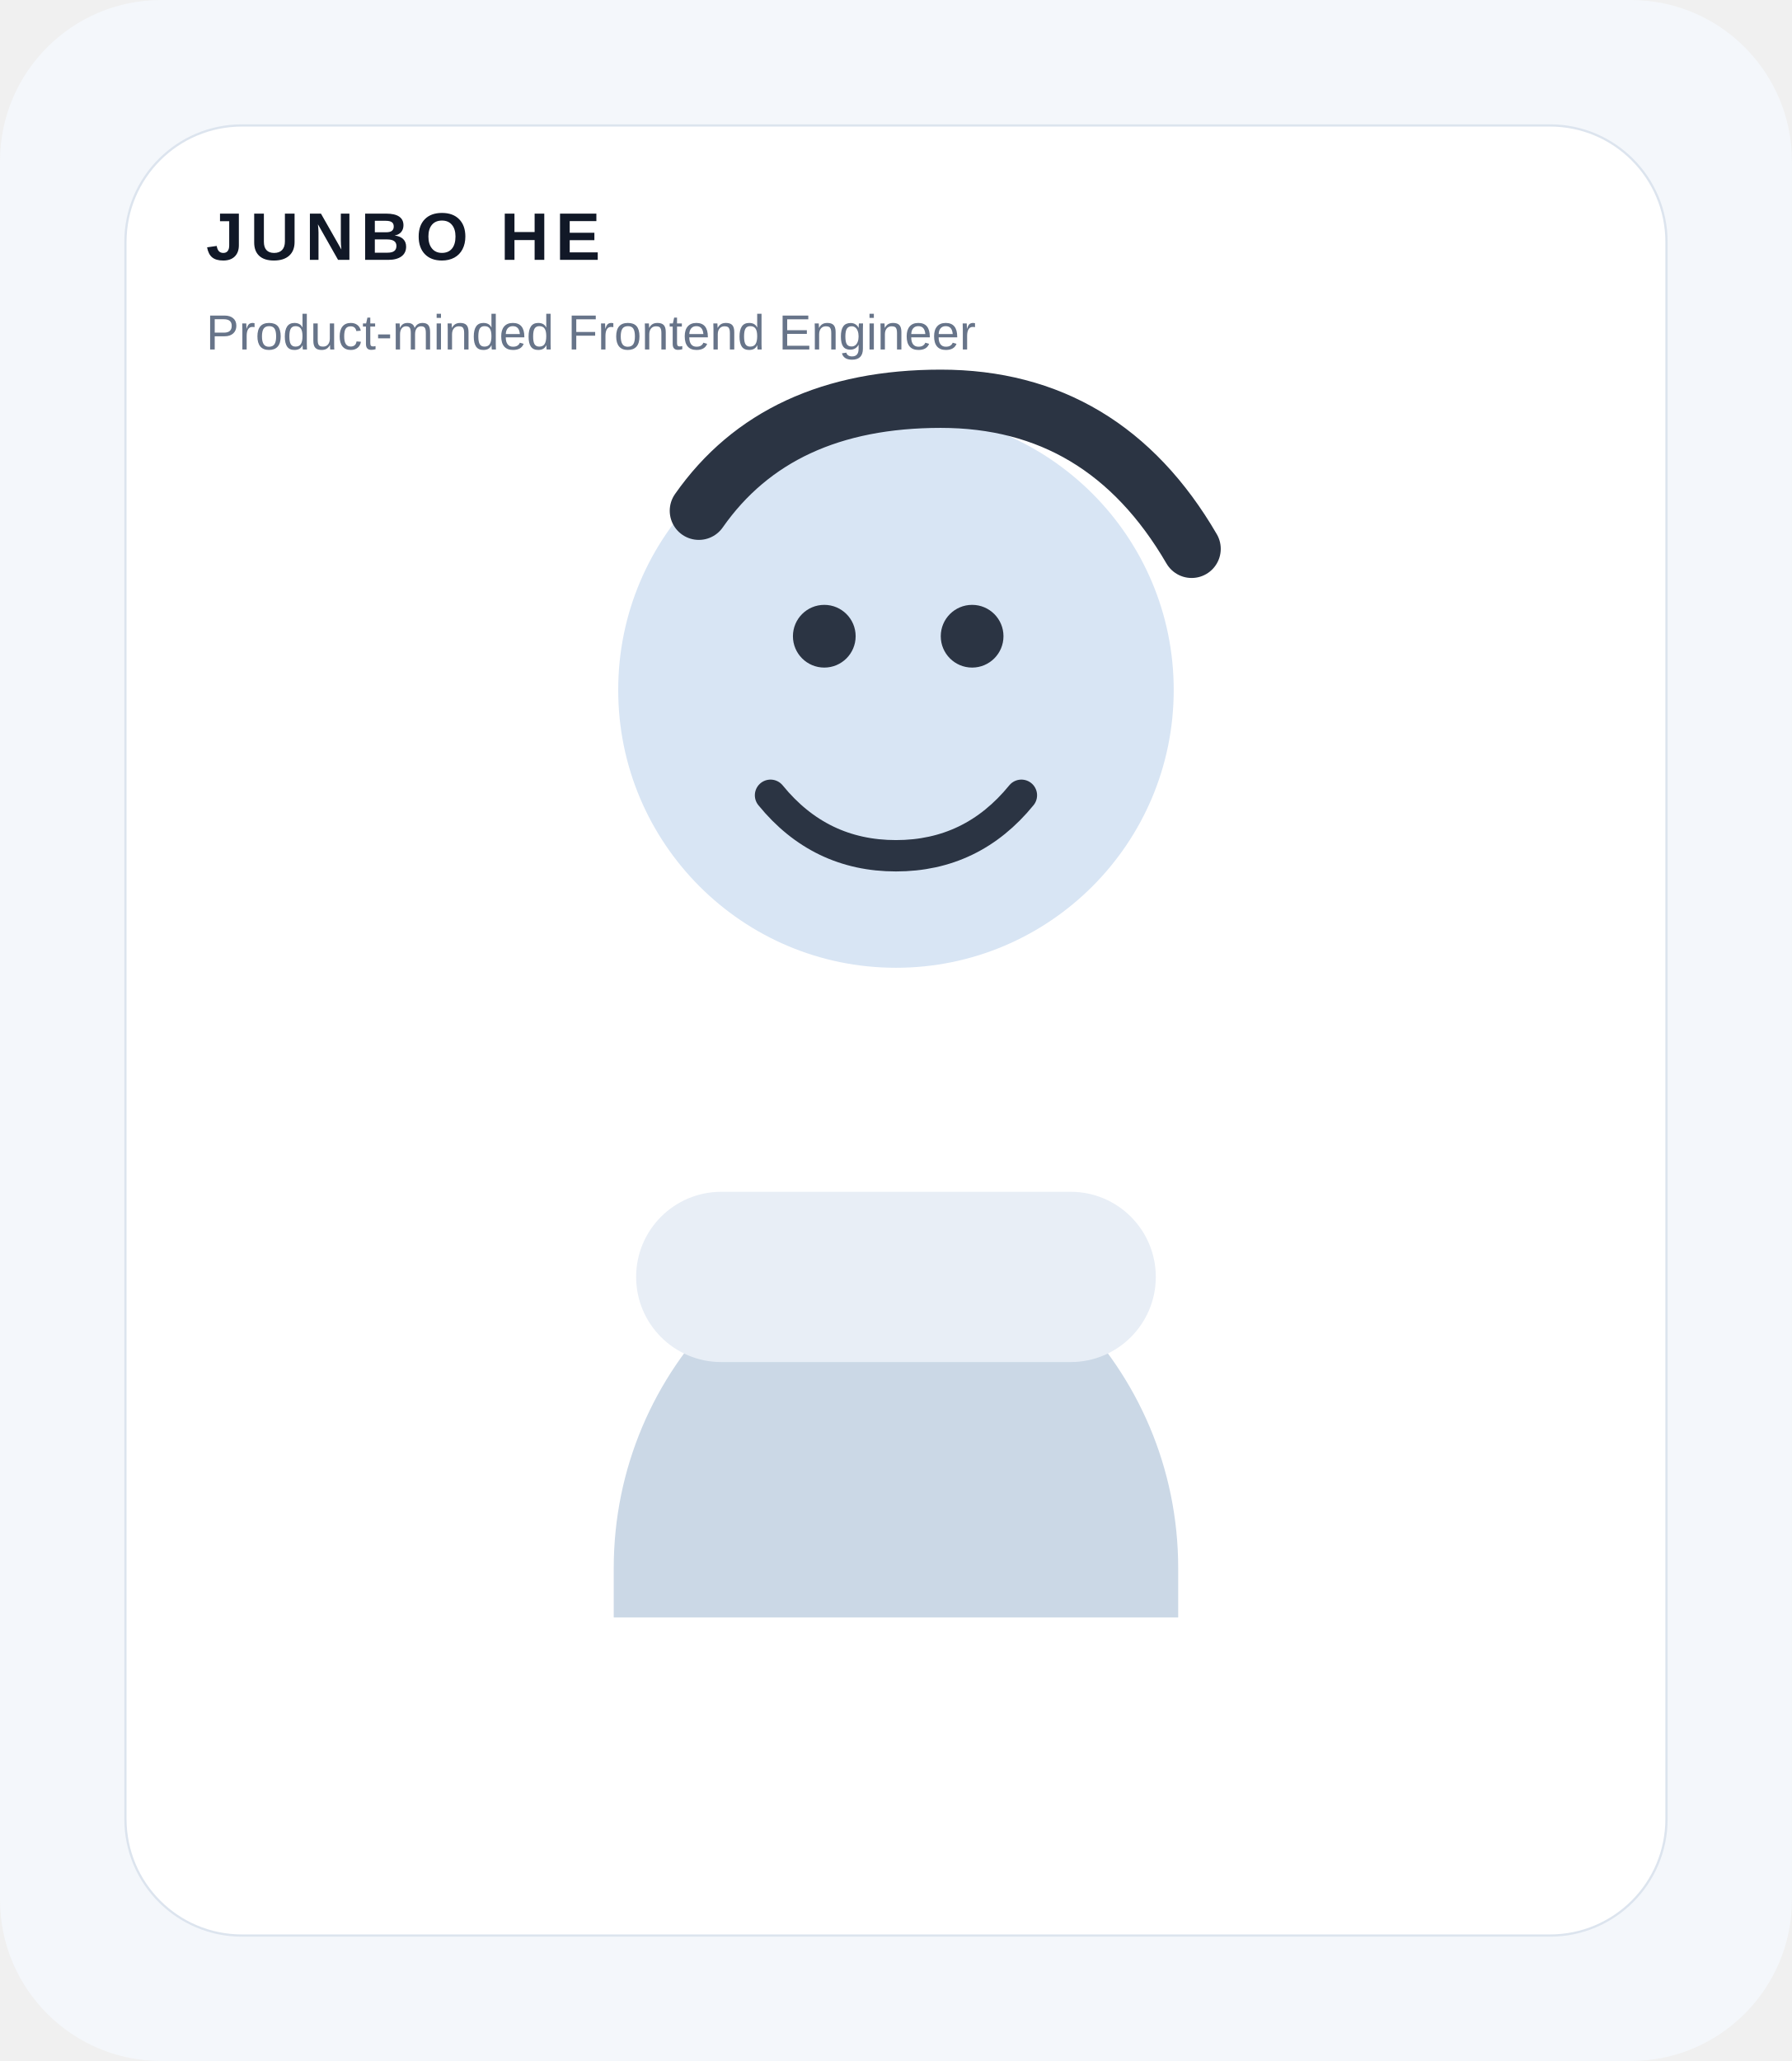
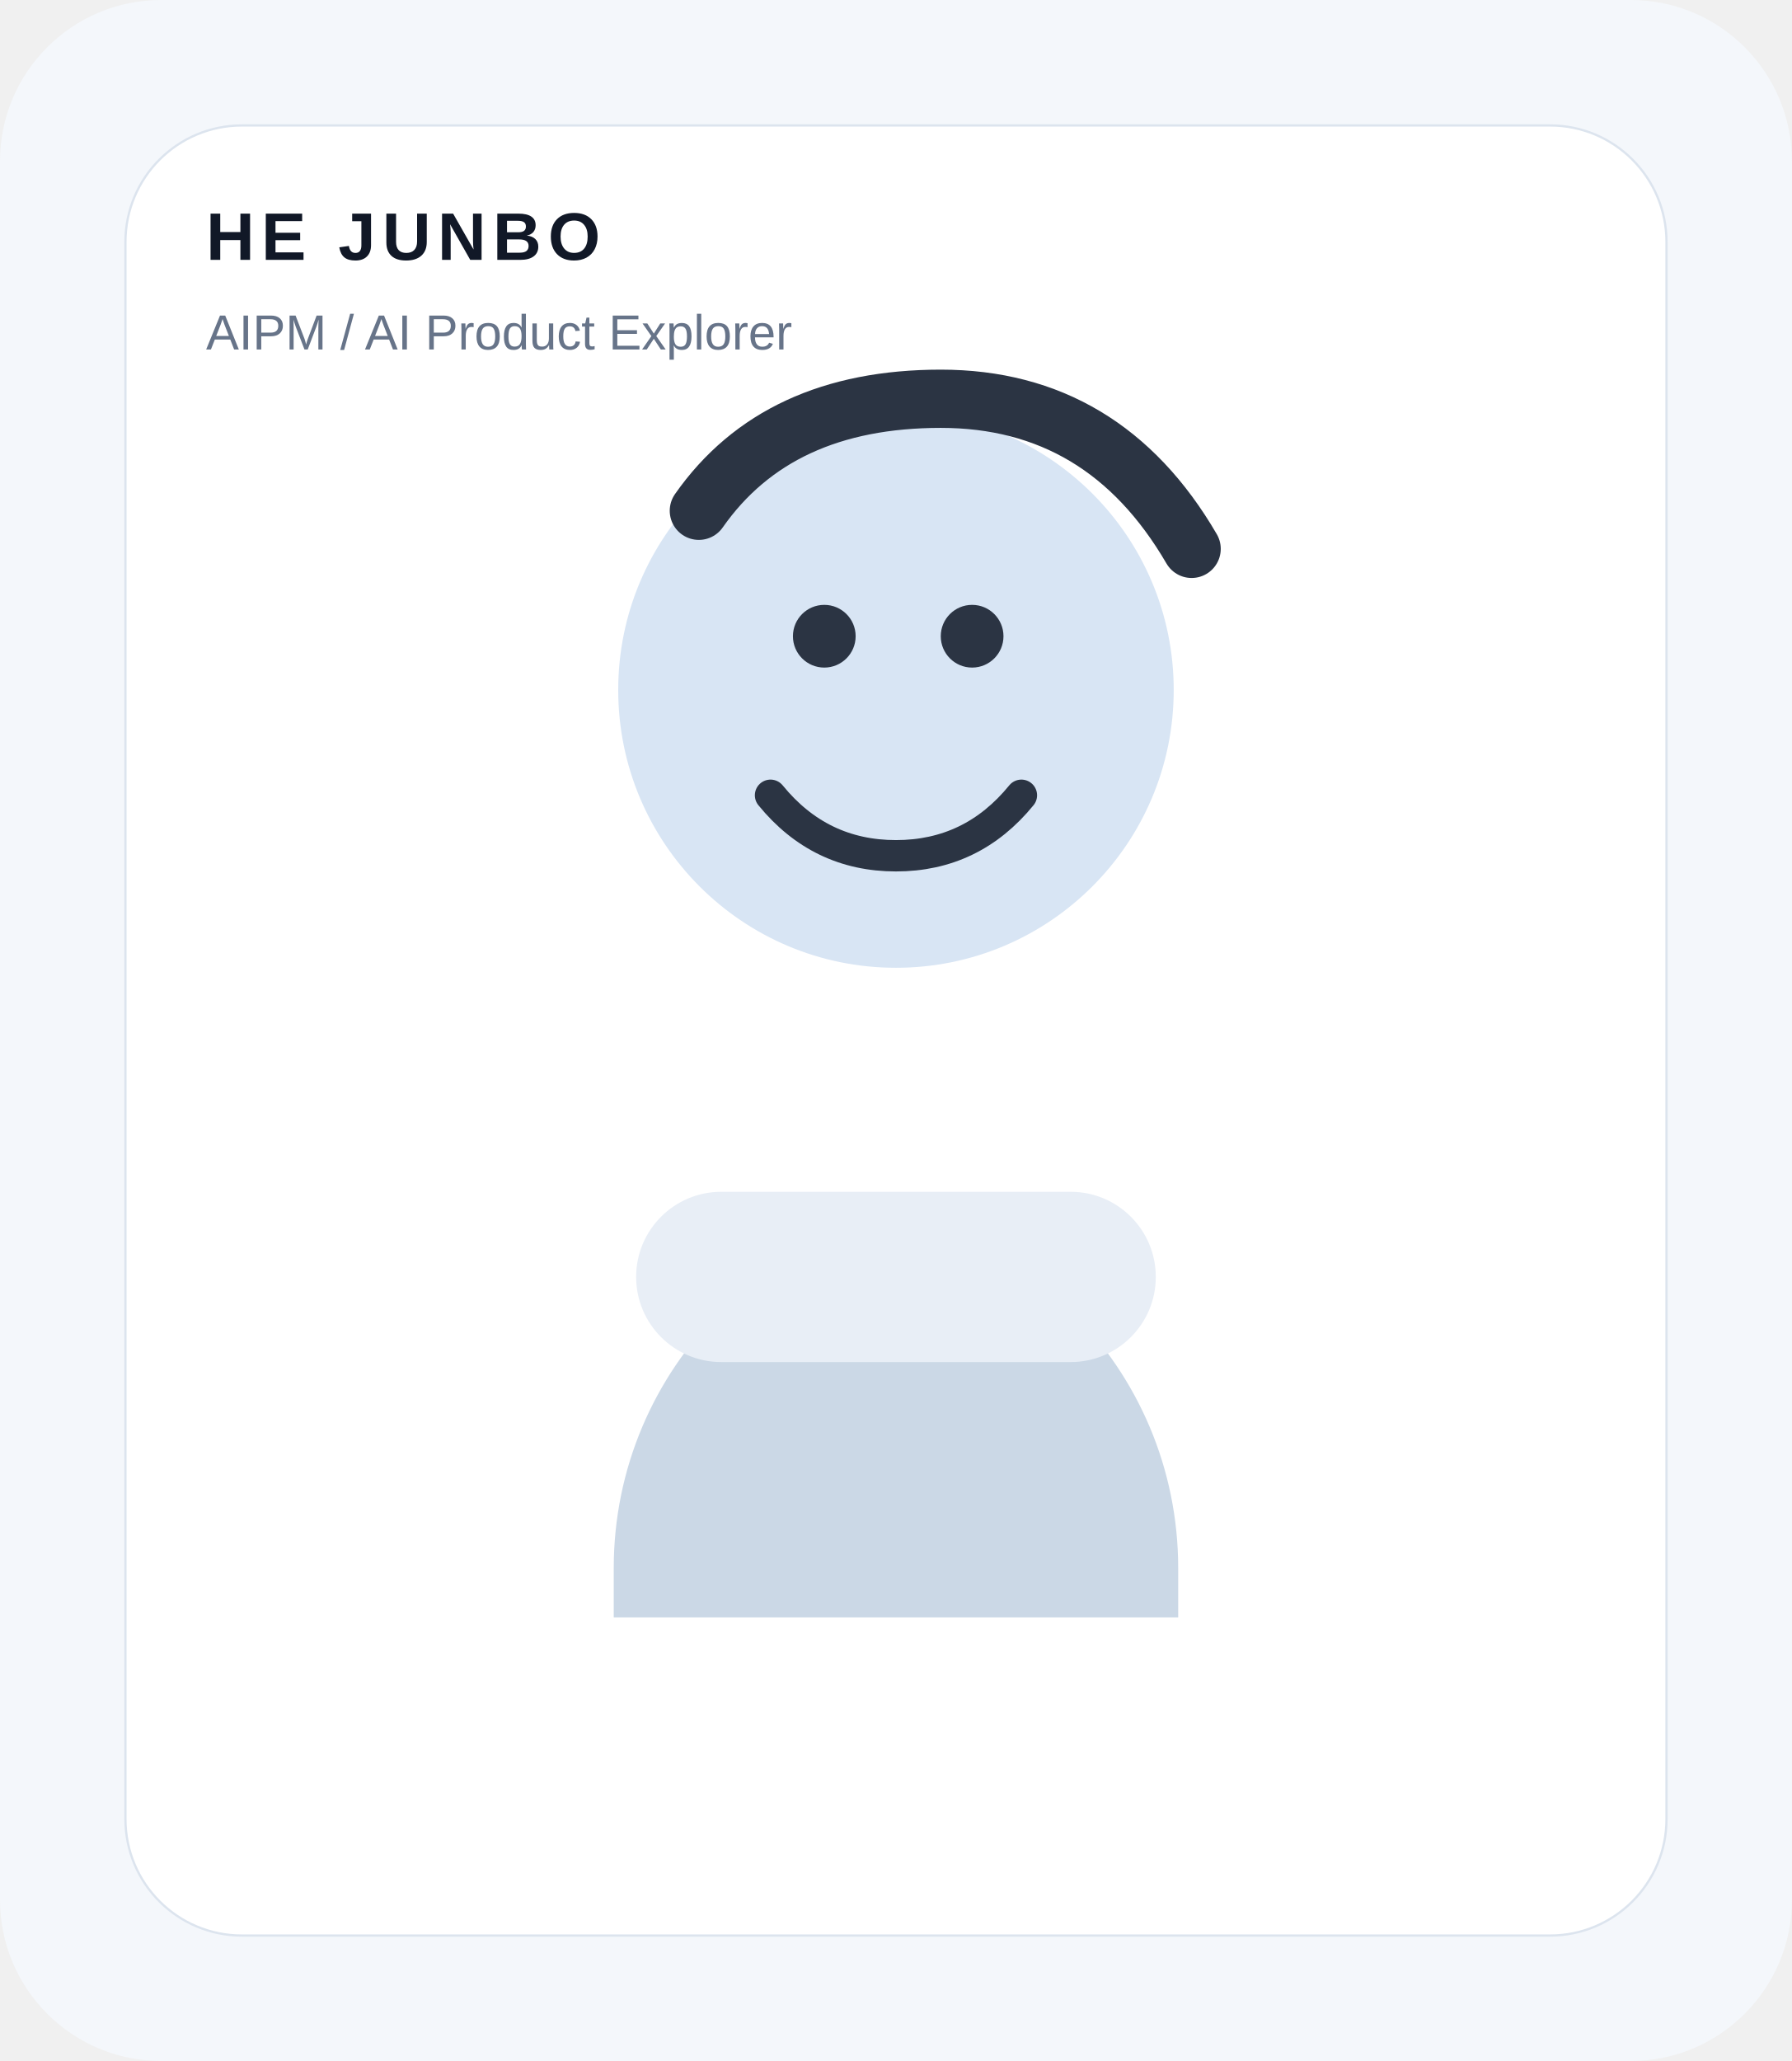
<svg xmlns="http://www.w3.org/2000/svg" viewBox="0 0 800 920" fill="none">
  <rect width="800" height="920" rx="72" fill="#F4F7FB" />
  <rect x="56" y="56" width="688" height="808" rx="52" fill="#FFFFFF" stroke="#DCE4EE" />
  <circle cx="400" cy="308" r="124" fill="#D8E5F4" />
  <path d="M274 700C274 610.53 346.53 538 436 538H364C453.47 538 526 610.53 526 700V722H274V700Z" fill="#CBD8E6" />
  <rect x="284" y="532" width="232" height="76" rx="38" fill="#E8EEF6" />
  <circle cx="368" cy="284" r="14" fill="#2B3443" />
  <circle cx="434" cy="284" r="14" fill="#2B3443" />
  <path d="M344 355C358.667 373 377.333 382 400 382C422.667 382 441.333 373 456 355" stroke="#2B3443" stroke-width="14" stroke-linecap="round" />
  <path d="M312 228C335.333 194.667 371.333 178 420 178C468.667 178 506 200.333 532 245" stroke="#2B3443" stroke-width="26" stroke-linecap="round" />
-   <text x="92" y="116" fill="#111827" font-family="Arial, sans-serif" font-size="30" font-weight="700" letter-spacing="3">JUNBO HE</text>
-   <text x="92" y="156" fill="#677489" font-family="Arial, sans-serif" font-size="22">Product-minded Frontend Engineer</text>
+   <text x="92" y="116" fill="#111827" font-family="Arial, sans-serif" font-size="30" font-weight="700" letter-spacing="3">HE JUNBO</text>
+   <text x="92" y="156" fill="#677489" font-family="PingFang SC, Microsoft YaHei, Arial, sans-serif" font-size="22">AIPM / AI Product Explorer</text>
</svg>
